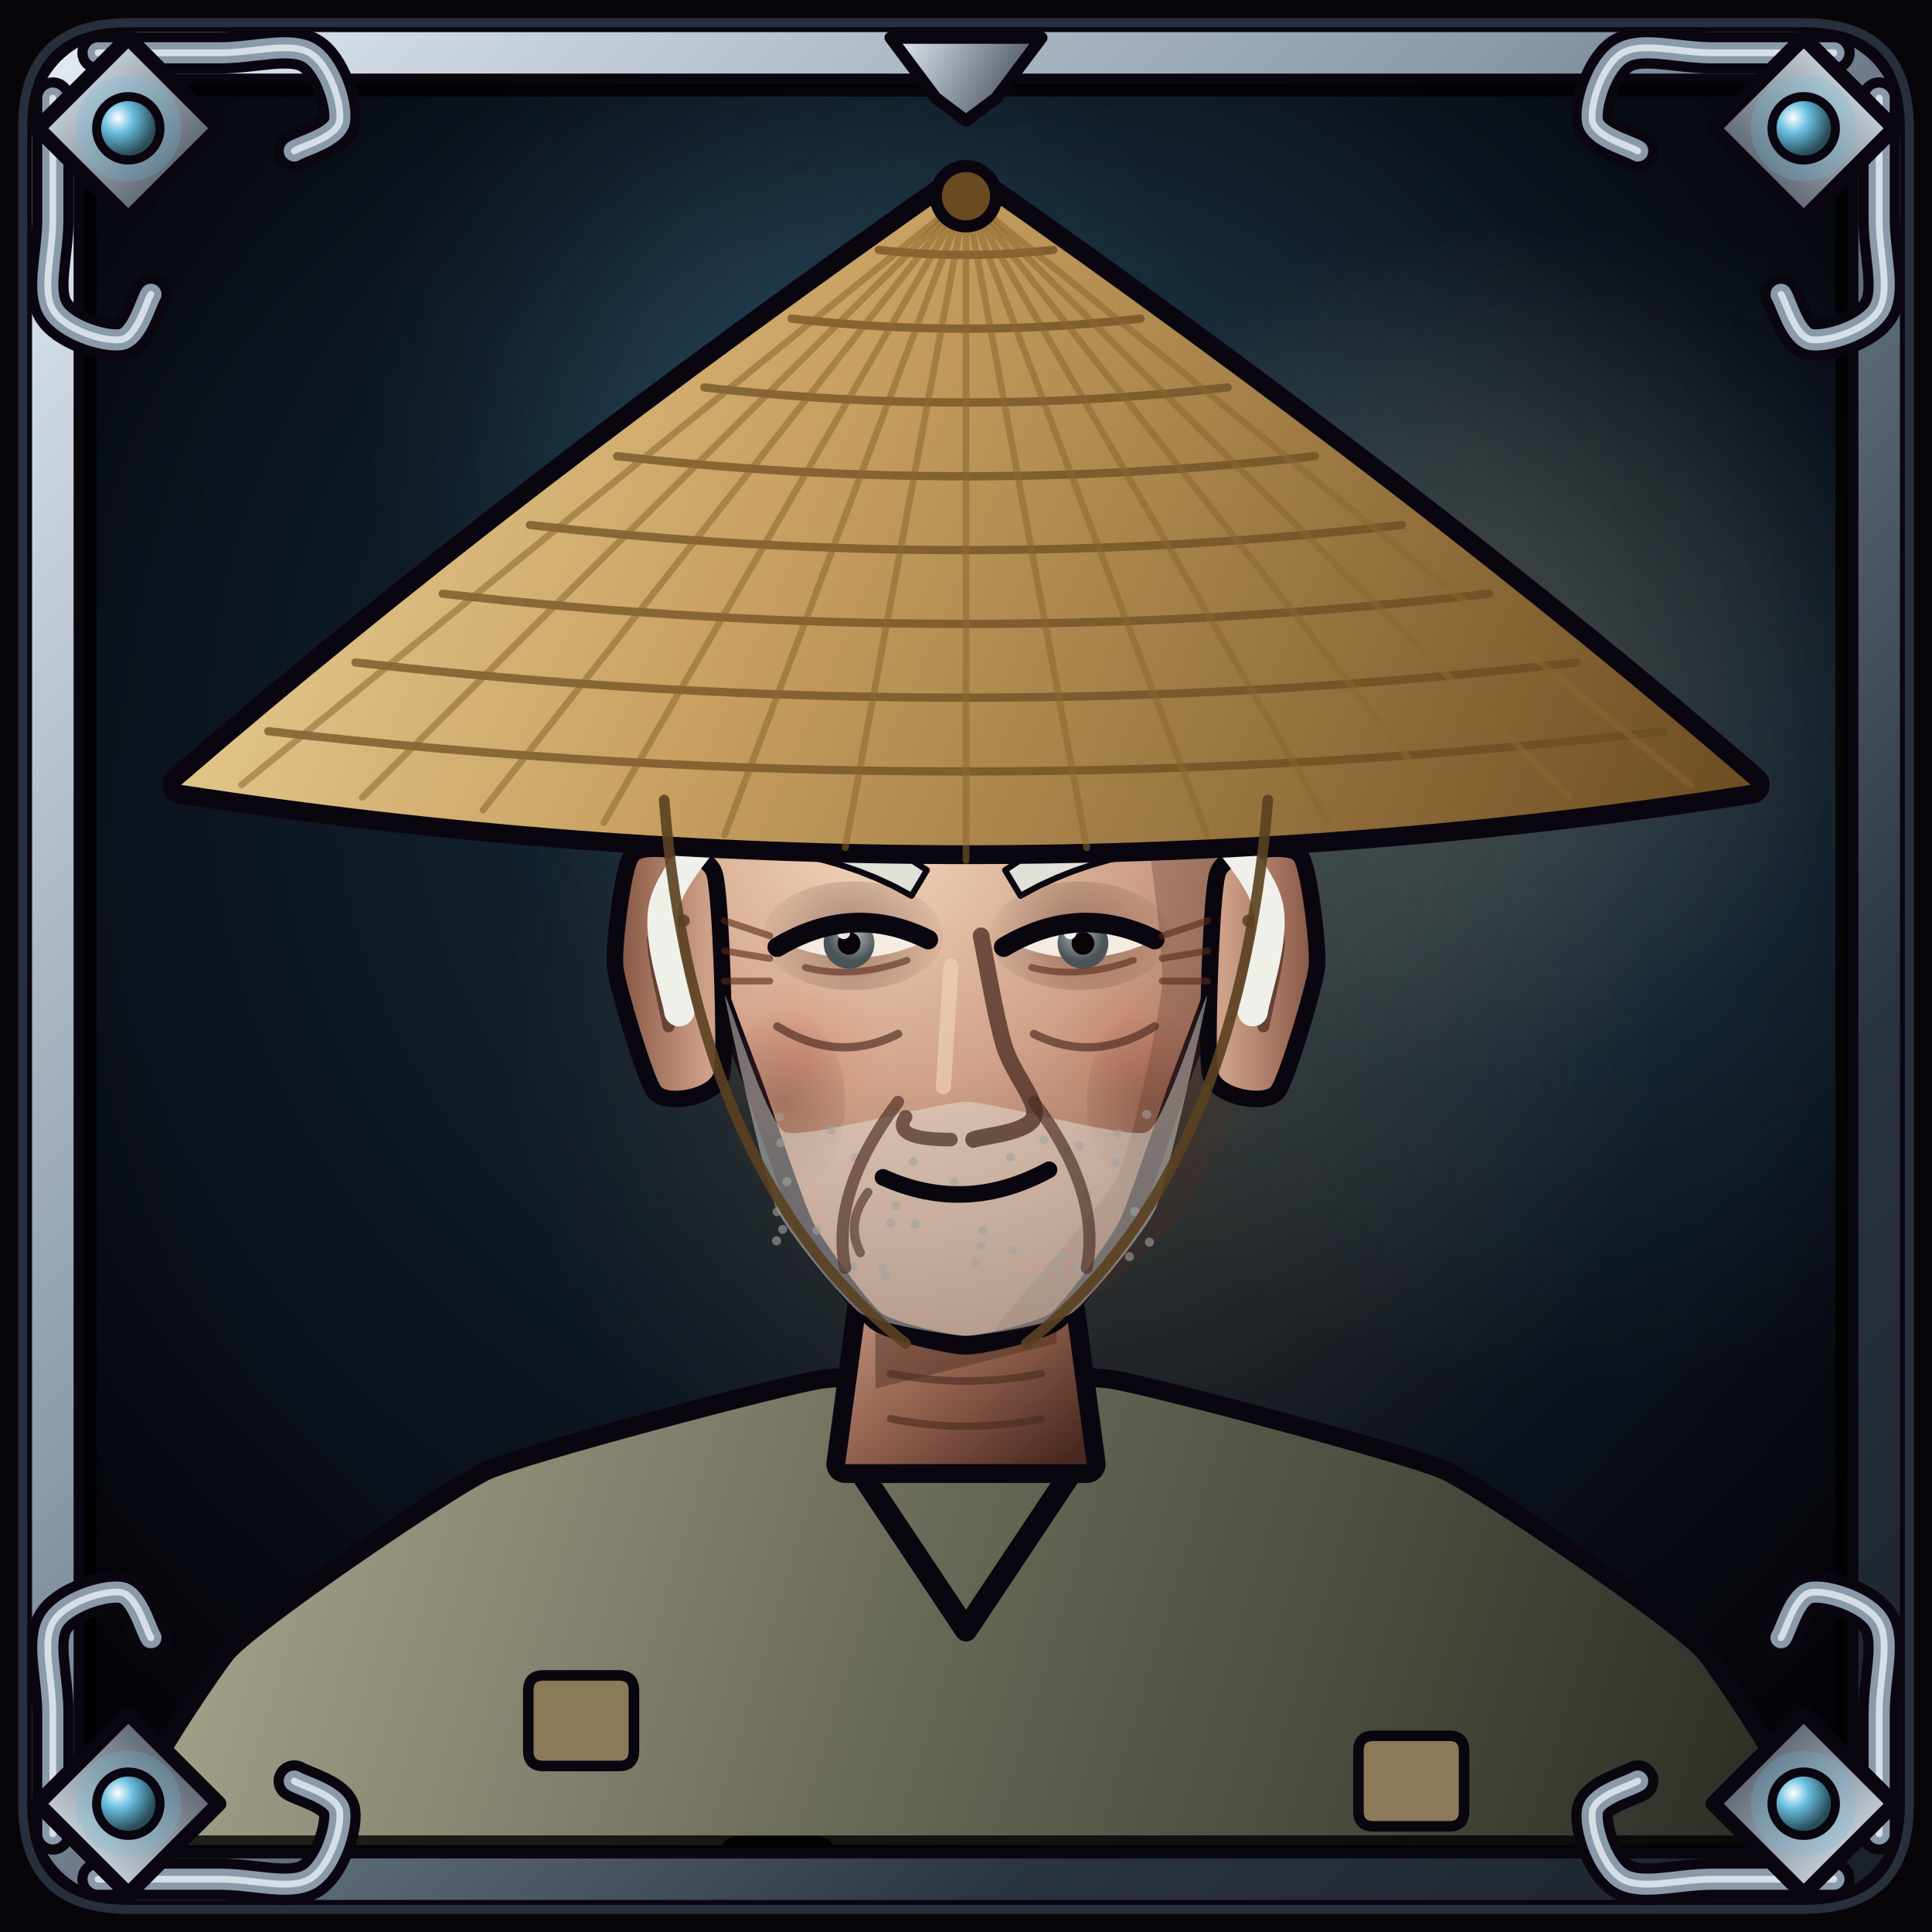
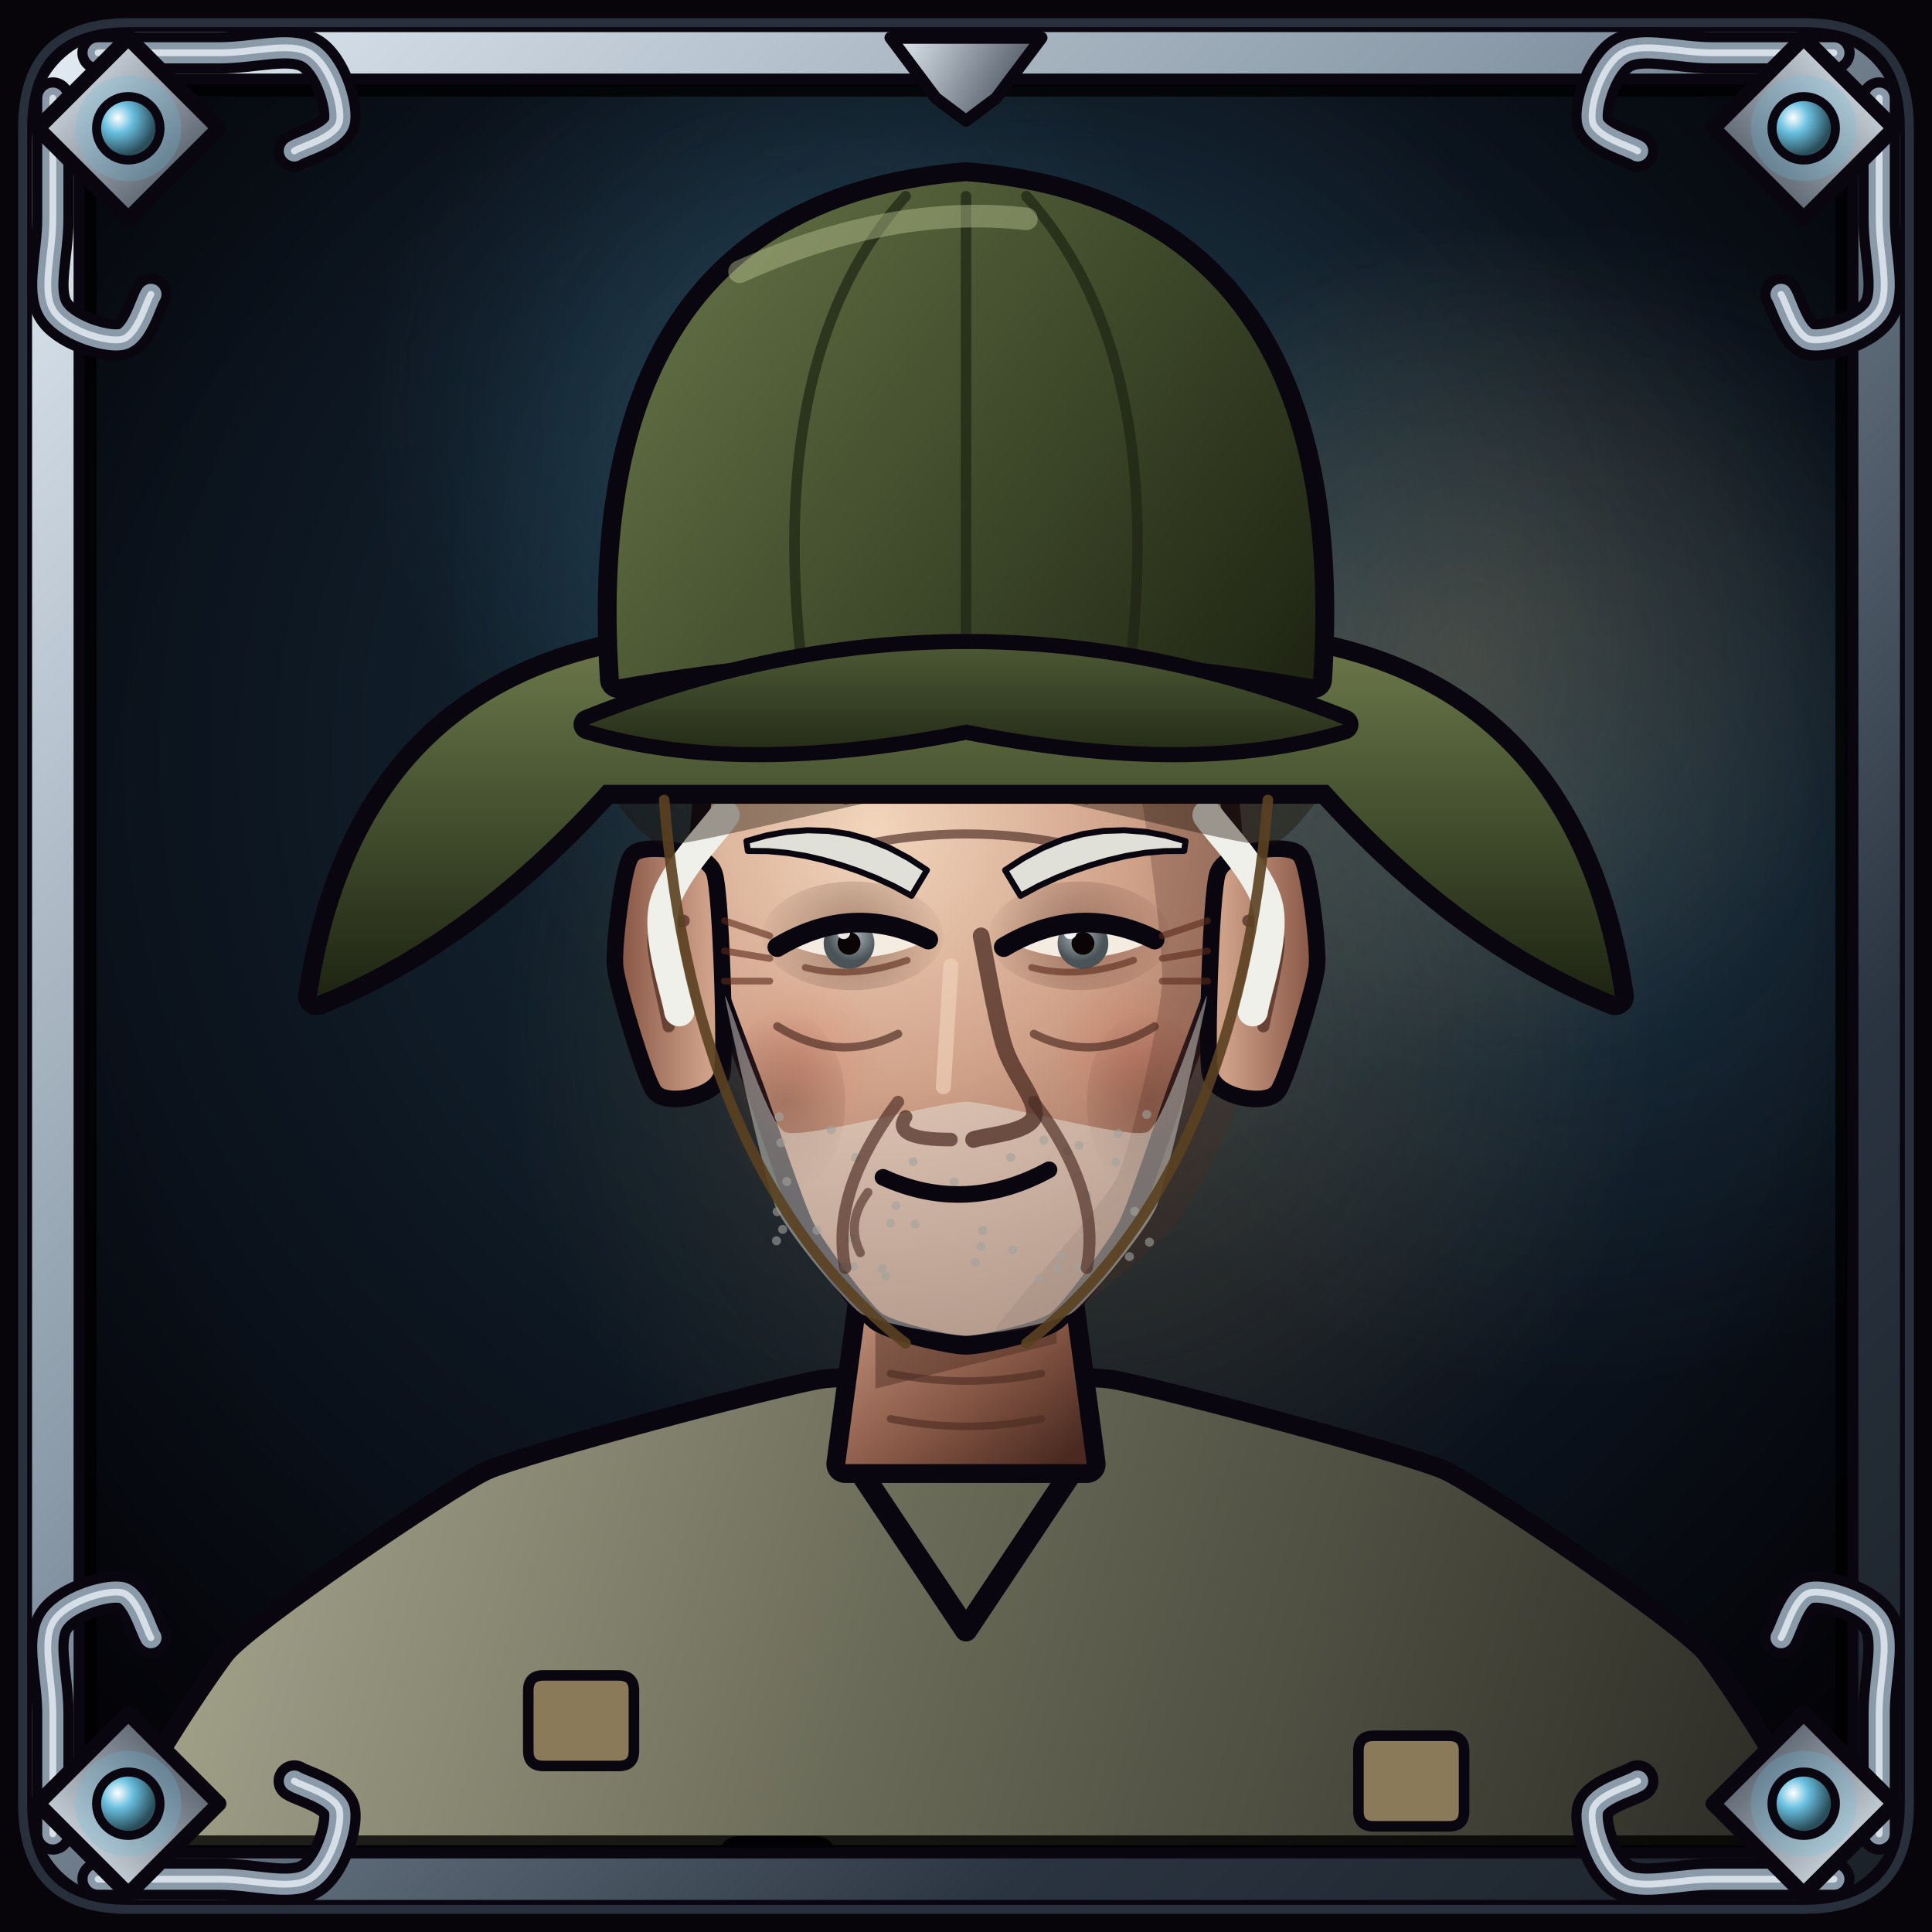
<svg xmlns="http://www.w3.org/2000/svg" width="256" height="256" viewBox="0 0 256 256">
  <defs>
    <radialGradient id="r1" gradientUnits="userSpaceOnUse" cx="128" cy="100" r="190">
      <stop offset="0" stop-color="#18303e" />
      <stop offset="0.55" stop-color="#0c141e" />
      <stop offset="1" stop-color="#040208" />
    </radialGradient>
    <radialGradient id="r2" gradientUnits="userSpaceOnUse" cx="104.68" cy="54.61" r="56.64">
      <stop offset="0" stop-color="#4a8aa8" stop-opacity="0.24" />
      <stop offset="1" stop-color="#4a8aa8" stop-opacity="0" />
    </radialGradient>
    <radialGradient id="r3" gradientUnits="userSpaceOnUse" cx="209.11" cy="106.69" r="77.61">
      <stop offset="0" stop-color="#4a8aa8" stop-opacity="0.24" />
      <stop offset="1" stop-color="#4a8aa8" stop-opacity="0" />
    </radialGradient>
    <radialGradient id="r4" gradientUnits="userSpaceOnUse" cx="138.4" cy="77.53" r="79.26">
      <stop offset="0" stop-color="#4a8aa8" stop-opacity="0.24" />
      <stop offset="1" stop-color="#4a8aa8" stop-opacity="0" />
    </radialGradient>
    <radialGradient id="r5" gradientUnits="userSpaceOnUse" cx="142.98" cy="137.18" r="76.46">
      <stop offset="0" stop-color="#c08a4a" stop-opacity="0.24" />
      <stop offset="1" stop-color="#c08a4a" stop-opacity="0" />
    </radialGradient>
    <radialGradient id="r6" gradientUnits="userSpaceOnUse" cx="194.5" cy="85.91" r="56.2">
      <stop offset="0" stop-color="#c08a4a" stop-opacity="0.24" />
      <stop offset="1" stop-color="#c08a4a" stop-opacity="0" />
    </radialGradient>
    <radialGradient id="r7" gradientUnits="userSpaceOnUse" cx="128" cy="118" r="185">
      <stop offset="0" stop-color="#000000" stop-opacity="0" />
      <stop offset="0.6" stop-color="#000000" stop-opacity="0" />
      <stop offset="0.88" stop-color="#000000" stop-opacity="0.45" />
      <stop offset="1" stop-color="#000000" stop-opacity="0.8" />
    </radialGradient>
    <linearGradient id="l8" gradientUnits="userSpaceOnUse" x1="20" y1="190" x2="236" y2="256">
      <stop offset="0" stop-color="#a8a890" />
      <stop offset="0.45" stop-color="#6a6a58" />
      <stop offset="1" stop-color="#2a2a24" />
    </linearGradient>
    <linearGradient id="l9" gradientUnits="userSpaceOnUse" x1="116" y1="164" x2="140" y2="194">
      <stop offset="0" stop-color="#cfa088" />
      <stop offset="0.6" stop-color="#8a5a48" />
      <stop offset="1" stop-color="#4a2a20" />
    </linearGradient>
    <radialGradient id="r10" gradientUnits="userSpaceOnUse" cx="116" cy="110" r="70">
      <stop offset="0" stop-color="#f2d6bc" />
      <stop offset="0.5" stop-color="#cfa088" />
      <stop offset="1" stop-color="#8a5a48" />
    </radialGradient>
    <radialGradient id="r11" gradientUnits="userSpaceOnUse" cx="106" cy="140" r="11">
      <stop offset="0" stop-color="#e0604a" stop-opacity="0.22" />
      <stop offset="1" stop-color="#e0604a" stop-opacity="0" />
    </radialGradient>
    <radialGradient id="r12" gradientUnits="userSpaceOnUse" cx="150" cy="140" r="11">
      <stop offset="0" stop-color="#e0604a" stop-opacity="0.22" />
      <stop offset="1" stop-color="#e0604a" stop-opacity="0" />
    </radialGradient>
    <linearGradient id="l13" gradientUnits="userSpaceOnUse" x1="93.6" y1="130" x2="82.6" y2="130">
      <stop offset="0" stop-color="#cfa088" />
      <stop offset="1" stop-color="#8a5a48" />
    </linearGradient>
    <linearGradient id="l14" gradientUnits="userSpaceOnUse" x1="162.4" y1="130" x2="173.4" y2="130">
      <stop offset="0" stop-color="#cfa088" />
      <stop offset="1" stop-color="#8a5a48" />
    </linearGradient>
    <radialGradient id="r15" gradientUnits="userSpaceOnUse" cx="104" cy="146" r="12">
      <stop offset="0" stop-color="#4a2a20" stop-opacity="0.3" />
      <stop offset="1" stop-color="#4a2a20" stop-opacity="0" />
    </radialGradient>
    <radialGradient id="r16" gradientUnits="userSpaceOnUse" cx="152" cy="146" r="12">
      <stop offset="0" stop-color="#4a2a20" stop-opacity="0.3" />
      <stop offset="1" stop-color="#4a2a20" stop-opacity="0" />
    </radialGradient>
    <radialGradient id="r17" gradientUnits="userSpaceOnUse" cx="113" cy="124" r="13">
      <stop offset="0" stop-color="#3a1a10" stop-opacity="0.35" />
      <stop offset="1" stop-color="#3a1a10" stop-opacity="0" />
    </radialGradient>
    <radialGradient id="r18" gradientUnits="userSpaceOnUse" cx="113" cy="124" r="3.36">
      <stop offset="0" stop-color="#afb9be" />
      <stop offset="1" stop-color="#495358" />
    </radialGradient>
    <radialGradient id="r19" gradientUnits="userSpaceOnUse" cx="143" cy="124" r="13">
      <stop offset="0" stop-color="#3a1a10" stop-opacity="0.35" />
      <stop offset="1" stop-color="#3a1a10" stop-opacity="0" />
    </radialGradient>
    <radialGradient id="r20" gradientUnits="userSpaceOnUse" cx="143" cy="124" r="3.36">
      <stop offset="0" stop-color="#afb9be" />
      <stop offset="1" stop-color="#495358" />
    </radialGradient>
-     <linearGradient id="l21" gradientUnits="userSpaceOnUse" x1="24" y1="24" x2="232" y2="116">
-       <stop offset="0" stop-color="#f0d8a0" />
-       <stop offset="0.4" stop-color="#c8a060" />
-       <stop offset="1" stop-color="#6a4a20" />
-     </linearGradient>
-     <linearGradient id="l22" gradientUnits="userSpaceOnUse" x1="0" y1="0" x2="256" y2="256">
+     <linearGradient id="l21" gradientUnits="userSpaceOnUse" x1="128" y1="86" x2="128" y2="132">
+       <stop offset="0" stop-color="#6a7648" />
+       <stop offset="0.45" stop-color="#465230" />
+       <stop offset="1" stop-color="#1e2412" />
+     </linearGradient>
+     <linearGradient id="l22" gradientUnits="userSpaceOnUse" x1="82" y1="24" x2="174" y2="90">
+       <stop offset="0" stop-color="#6a7648" />
+       <stop offset="0.45" stop-color="#465230" />
+       <stop offset="1" stop-color="#1e2412" />
+     </linearGradient>
+     <linearGradient id="l23" gradientUnits="userSpaceOnUse" x1="128" y1="76" x2="128" y2="102">
+       <stop offset="0" stop-color="#6a7648" />
+       <stop offset="0.45" stop-color="#465230" />
+       <stop offset="1" stop-color="#1e2412" />
+     </linearGradient>
+     <linearGradient id="l24" gradientUnits="userSpaceOnUse" x1="0" y1="0" x2="256" y2="256">
      <stop offset="0" stop-color="#e8f0f8" />
      <stop offset="0.4" stop-color="#8a9aa8" />
      <stop offset="0.75" stop-color="#2a3440" />
      <stop offset="1" stop-color="#191f26" />
    </linearGradient>
-     <linearGradient id="l23" gradientUnits="userSpaceOnUse" x1="7" y1="7" x2="29" y2="29">
-       <stop offset="0" stop-color="#e8f0f8" />
-       <stop offset="1" stop-color="#2a3440" />
-     </linearGradient>
-     <radialGradient id="r24" gradientUnits="userSpaceOnUse" cx="15.6" cy="15.6" r="5">
+     <linearGradient id="l25" gradientUnits="userSpaceOnUse" x1="7" y1="7" x2="29" y2="29">
+       <stop offset="0" stop-color="#e8f0f8" />
+       <stop offset="1" stop-color="#2a3440" />
+     </linearGradient>
+     <radialGradient id="r26" gradientUnits="userSpaceOnUse" cx="15.6" cy="15.6" r="5">
      <stop offset="0" stop-color="#ffffff" />
      <stop offset="0.4" stop-color="#6ac0e0" />
      <stop offset="1" stop-color="#2a4d5a" />
    </radialGradient>
-     <linearGradient id="l25" gradientUnits="userSpaceOnUse" x1="249" y1="7" x2="227" y2="29">
-       <stop offset="0" stop-color="#e8f0f8" />
-       <stop offset="1" stop-color="#2a3440" />
-     </linearGradient>
-     <radialGradient id="r26" gradientUnits="userSpaceOnUse" cx="237.6" cy="15.6" r="5">
+     <linearGradient id="l27" gradientUnits="userSpaceOnUse" x1="249" y1="7" x2="227" y2="29">
+       <stop offset="0" stop-color="#e8f0f8" />
+       <stop offset="1" stop-color="#2a3440" />
+     </linearGradient>
+     <radialGradient id="r28" gradientUnits="userSpaceOnUse" cx="237.6" cy="15.6" r="5">
      <stop offset="0" stop-color="#ffffff" />
      <stop offset="0.4" stop-color="#6ac0e0" />
      <stop offset="1" stop-color="#2a4d5a" />
    </radialGradient>
-     <linearGradient id="l27" gradientUnits="userSpaceOnUse" x1="7" y1="249" x2="29" y2="227">
-       <stop offset="0" stop-color="#e8f0f8" />
-       <stop offset="1" stop-color="#2a3440" />
-     </linearGradient>
-     <radialGradient id="r28" gradientUnits="userSpaceOnUse" cx="15.6" cy="237.6" r="5">
+     <linearGradient id="l29" gradientUnits="userSpaceOnUse" x1="7" y1="249" x2="29" y2="227">
+       <stop offset="0" stop-color="#e8f0f8" />
+       <stop offset="1" stop-color="#2a3440" />
+     </linearGradient>
+     <radialGradient id="r30" gradientUnits="userSpaceOnUse" cx="15.6" cy="237.6" r="5">
      <stop offset="0" stop-color="#ffffff" />
      <stop offset="0.4" stop-color="#6ac0e0" />
      <stop offset="1" stop-color="#2a4d5a" />
    </radialGradient>
-     <linearGradient id="l29" gradientUnits="userSpaceOnUse" x1="249" y1="249" x2="227" y2="227">
-       <stop offset="0" stop-color="#e8f0f8" />
-       <stop offset="1" stop-color="#2a3440" />
-     </linearGradient>
-     <radialGradient id="r30" gradientUnits="userSpaceOnUse" cx="237.6" cy="237.6" r="5">
+     <linearGradient id="l31" gradientUnits="userSpaceOnUse" x1="249" y1="249" x2="227" y2="227">
+       <stop offset="0" stop-color="#e8f0f8" />
+       <stop offset="1" stop-color="#2a3440" />
+     </linearGradient>
+     <radialGradient id="r32" gradientUnits="userSpaceOnUse" cx="237.6" cy="237.6" r="5">
      <stop offset="0" stop-color="#ffffff" />
      <stop offset="0.4" stop-color="#6ac0e0" />
      <stop offset="1" stop-color="#2a4d5a" />
    </radialGradient>
-     <linearGradient id="l31" gradientUnits="userSpaceOnUse" x1="118" y1="5" x2="138" y2="16">
+     <linearGradient id="l33" gradientUnits="userSpaceOnUse" x1="118" y1="5" x2="138" y2="16">
      <stop offset="0" stop-color="#e8f0f8" />
      <stop offset="1" stop-color="#2a3440" />
    </linearGradient>
  </defs>
  <rect x="0" y="0" width="256" height="256" fill="url(#r1)" />
  <circle cx="104.68" cy="54.61" r="56.64" fill="url(#r2)" />
  <circle cx="209.11" cy="106.69" r="77.61" fill="url(#r3)" />
  <circle cx="138.4" cy="77.53" r="79.26" fill="url(#r4)" />
  <circle cx="142.98" cy="137.18" r="76.46" fill="url(#r5)" />
  <circle cx="194.5" cy="85.91" r="56.2" fill="url(#r6)" />
  <rect x="0" y="0" width="256" height="256" fill="url(#r7)" />
  <path d="M109,184 C104.22,184.7 69.56,193.9 65,196 C60.44,198.1 33.63,216.27 30.8,220 C27.96,223.73 4.22,257.67 16.4,260 C28.58,262.33 227.42,262.33 239.6,260 C251.78,257.67 228.03,223.73 225.2,220 C222.36,216.27 195.56,198.1 191,196 C186.44,193.9 151.78,184.7 147,184 C142.22,183.3 113.78,183.3 109,184 Z" fill="none" stroke="#0a0610" stroke-width="5" stroke-linejoin="round" stroke-linecap="round" />
  <path d="M109,184 C104.22,184.7 69.56,193.9 65,196 C60.44,198.1 33.63,216.27 30.8,220 C27.96,223.73 4.22,257.67 16.4,260 C28.58,262.33 227.42,262.33 239.6,260 C251.78,257.67 228.03,223.73 225.2,220 C222.36,216.27 195.56,198.1 191,196 C186.44,193.9 151.78,184.7 147,184 C142.22,183.3 113.78,183.3 109,184 Z" fill="url(#l8)" />
  <path d="M112,192 L128,216 L144,192" fill="none" stroke="#0a0610" stroke-width="3" stroke-linejoin="round" stroke-linecap="round" />
  <path d="M72,222 L82,222 Q84,222 84,224 L84,232 Q84,234 82,234 L72,234 Q70,234 70,232 L70,224 Q70,222 72,222 Z" fill="#8a7a5a" stroke="#0a0610" stroke-width="1.4" stroke-linejoin="round" stroke-linecap="round" />
  <path d="M182,230 L192,230 Q194,230 194,232 L194,240 Q194,242 192,242 L182,242 Q180,242 180,240 L180,232 Q180,230 182,230 Z" fill="#8a7a5a" stroke="#0a0610" stroke-width="1.4" stroke-linejoin="round" stroke-linecap="round" />
  <path d="M98,244 L108,244 Q110,244 110,246 L110,254 Q110,256 108,256 L98,256 Q96,256 96,254 L96,246 Q96,244 98,244 Z" fill="#8a7a5a" stroke="#0a0610" stroke-width="1.4" stroke-linejoin="round" stroke-linecap="round" />
  <path d="M116,164 L140,164 L144,194 L112,194 Z" fill="none" stroke="#0a0610" stroke-width="5" stroke-linejoin="round" stroke-linecap="round" />
  <path d="M116,164 L140,164 L144,194 L112,194 Z" fill="url(#l9)" />
  <path d="M116,164 L140,164 L140,178 L116,184 Z" fill="#4a2a20" opacity="0.45" />
  <path d="M118,176 Q128,178 138,176" fill="none" stroke="#4a2a20" stroke-width="1" opacity="0.6" stroke-linejoin="round" stroke-linecap="round" />
  <path d="M118,182 Q128,184 138,182" fill="none" stroke="#4a2a20" stroke-width="1" opacity="0.6" stroke-linejoin="round" stroke-linecap="round" />
  <path d="M118,188 Q128,190 138,188" fill="none" stroke="#4a2a20" stroke-width="1" opacity="0.6" stroke-linejoin="round" stroke-linecap="round" />
  <path d="M128,76.08 C131.73,76.08 147.64,78.96 150.36,80.88 C153.08,82.8 159.68,95.69 160.68,99.12 C161.68,102.55 162.9,118.26 162.4,122 C161.9,125.74 155.91,140.67 154.73,144 C153.55,147.33 149.52,159.5 148.23,162 C146.93,164.5 140.89,172.75 139.2,174 C137.51,175.25 129.87,177 128,177 C126.13,177 118.49,175.25 116.8,174 C115.11,172.75 109.07,164.5 107.77,162 C106.48,159.5 102.45,147.33 101.27,144 C100.09,140.67 94.1,125.74 93.6,122 C93.1,118.26 94.32,102.55 95.32,99.12 C96.32,95.69 102.92,82.8 105.64,80.88 C108.36,78.96 124.27,76.08 128,76.08 Z" fill="none" stroke="#0a0610" stroke-width="5" stroke-linejoin="round" stroke-linecap="round" />
  <path d="M128,76.08 C131.73,76.08 147.64,78.96 150.36,80.88 C153.08,82.8 159.68,95.69 160.68,99.12 C161.68,102.55 162.9,118.26 162.4,122 C161.9,125.74 155.91,140.67 154.73,144 C153.55,147.33 149.52,159.5 148.23,162 C146.93,164.5 140.89,172.75 139.2,174 C137.51,175.25 129.87,177 128,177 C126.13,177 118.49,175.25 116.8,174 C115.11,172.75 109.07,164.5 107.77,162 C106.48,159.5 102.45,147.33 101.27,144 C100.09,140.67 94.1,125.74 93.6,122 C93.1,118.26 94.32,102.55 95.32,99.12 C96.32,95.69 102.92,82.8 105.64,80.88 C108.36,78.96 124.27,76.08 128,76.08 Z" fill="url(#r10)" />
  <path d="M136,76 C136.33,74.33 151.5,78.17 154,80 C156.5,81.83 164.83,94.5 166,98 C167.17,101.5 168.08,118.17 168,122 C167.92,125.83 166,140.67 165,144 C164,147.33 157.92,159.5 156,162 C154.08,164.5 144,172.83 142,174 C140,175.17 131.5,177.5 132,176 C132.5,174.5 146.17,159.83 148,156 C149.83,152.17 153.83,134.67 154,130 C154.17,125.33 151.5,104.5 150,100 C148.5,95.5 135.67,77.67 136,76 Z" fill="#4a2a20" opacity="0.28" />
  <circle cx="106" cy="140" r="11" fill="url(#r11)" />
  <circle cx="150" cy="140" r="11" fill="url(#r12)" />
  <path d="M93.6,116 C92.77,113.67 85.52,113 84.6,114 C83.68,115 82.35,125.5 82.6,128 C82.85,130.5 86.6,142.83 87.6,144 C88.6,145.17 94.1,144.33 94.6,142 C95.1,139.67 94.43,118.33 93.6,116 Z" fill="none" stroke="#0a0610" stroke-width="4.4" stroke-linejoin="round" stroke-linecap="round" />
  <path d="M93.6,116 C92.77,113.67 85.52,113 84.6,114 C83.68,115 82.35,125.5 82.6,128 C82.85,130.5 86.6,142.83 87.6,144 C88.6,145.17 94.1,144.33 94.6,142 C95.1,139.67 94.43,118.33 93.6,116 Z" fill="url(#l13)" />
  <path d="M90.6,122 C89.93,122.33 86.93,121.67 86.6,124 C86.27,126.33 88.27,134 88.6,136" fill="none" stroke="#4a2a20" stroke-width="1.6" opacity="0.7" stroke-linejoin="round" stroke-linecap="round" />
  <path d="M162.4,116 C163.23,113.67 170.48,113 171.4,114 C172.32,115 173.65,125.5 173.4,128 C173.15,130.5 169.4,142.83 168.4,144 C167.4,145.17 161.9,144.33 161.4,142 C160.9,139.67 161.57,118.33 162.4,116 Z" fill="none" stroke="#0a0610" stroke-width="4.4" stroke-linejoin="round" stroke-linecap="round" />
  <path d="M162.4,116 C163.23,113.67 170.48,113 171.4,114 C172.32,115 173.65,125.5 173.4,128 C173.15,130.5 169.4,142.83 168.4,144 C167.4,145.17 161.9,144.33 161.4,142 C160.9,139.67 161.57,118.33 162.4,116 Z" fill="url(#l14)" />
  <path d="M165.4,122 C166.07,122.33 169.07,121.67 169.4,124 C169.73,126.33 167.73,134 167.4,136" fill="none" stroke="#4a2a20" stroke-width="1.6" opacity="0.7" stroke-linejoin="round" stroke-linecap="round" />
  <ellipse cx="104" cy="146" rx="8" ry="12" fill="url(#r15)" />
  <ellipse cx="152" cy="146" rx="8" ry="12" fill="url(#r16)" />
  <path d="M96.08,132 C95.99,132.75 101.46,156.85 102.8,160 C104.14,163.15 112.11,172.72 114,174 C115.89,175.28 125.9,177 128,177 C130.1,177 140.11,175.28 142,174 C143.89,172.72 151.86,163.15 153.2,160 C154.54,156.85 160.01,132.75 159.92,132 C159.83,131.25 154.39,148.95 152,150 C149.61,151.05 131.6,146 128,146 C124.4,146 106.39,151.05 104,150 C101.61,148.95 96.17,131.25 96.08,132 Z" fill="#e8e8e0" opacity="0.45" />
  <circle cx="134.19" cy="165.6" r="0.6" fill="#a2a29d" opacity="0.6" />
  <circle cx="142.88" cy="167.87" r="0.6" fill="#a2a29d" opacity="0.6" />
  <circle cx="140.09" cy="168.03" r="0.6" fill="#a2a29d" opacity="0.6" />
  <circle cx="104.26" cy="156.56" r="0.6" fill="#a2a29d" opacity="0.6" />
  <circle cx="150.35" cy="160.51" r="0.6" fill="#a2a29d" opacity="0.6" />
  <circle cx="148.21" cy="150.22" r="0.6" fill="#a2a29d" opacity="0.6" />
  <circle cx="126.44" cy="156.62" r="0.6" fill="#a2a29d" opacity="0.6" />
  <circle cx="130.21" cy="163.04" r="0.6" fill="#a2a29d" opacity="0.6" />
  <circle cx="103.46" cy="151.43" r="0.6" fill="#a2a29d" opacity="0.6" />
  <circle cx="116.89" cy="168.1" r="0.6" fill="#a2a29d" opacity="0.6" />
  <circle cx="141.39" cy="152.51" r="0.6" fill="#a2a29d" opacity="0.6" />
  <circle cx="142.98" cy="151.78" r="0.6" fill="#a2a29d" opacity="0.6" />
  <circle cx="133.92" cy="153.35" r="0.6" fill="#a2a29d" opacity="0.6" />
  <circle cx="102.89" cy="164.41" r="0.6" fill="#a2a29d" opacity="0.6" />
  <circle cx="113.36" cy="153.38" r="0.6" fill="#a2a29d" opacity="0.6" />
  <circle cx="152.31" cy="164.59" r="0.6" fill="#a2a29d" opacity="0.6" />
  <circle cx="117.38" cy="169.11" r="0.6" fill="#a2a29d" opacity="0.6" />
  <circle cx="129.98" cy="165.16" r="0.6" fill="#a2a29d" opacity="0.6" />
  <circle cx="113.12" cy="167.84" r="0.6" fill="#a2a29d" opacity="0.6" />
  <circle cx="137.61" cy="169.41" r="0.6" fill="#a2a29d" opacity="0.6" />
  <circle cx="147.84" cy="154.01" r="0.6" fill="#a2a29d" opacity="0.6" />
  <circle cx="121" cy="153.92" r="0.6" fill="#a2a29d" opacity="0.6" />
  <circle cx="110.14" cy="149.73" r="0.6" fill="#a2a29d" opacity="0.6" />
  <circle cx="117.99" cy="162.06" r="0.6" fill="#a2a29d" opacity="0.6" />
  <circle cx="102.97" cy="160.55" r="0.6" fill="#a2a29d" opacity="0.6" />
  <circle cx="119.83" cy="156.57" r="0.6" fill="#a2a29d" opacity="0.6" />
  <circle cx="144.05" cy="158.4" r="0.6" fill="#a2a29d" opacity="0.6" />
  <circle cx="118.72" cy="159.77" r="0.6" fill="#a2a29d" opacity="0.6" />
  <circle cx="138.32" cy="151.08" r="0.6" fill="#a2a29d" opacity="0.6" />
  <circle cx="151.95" cy="147.67" r="0.6" fill="#a2a29d" opacity="0.6" />
  <circle cx="140.59" cy="166.38" r="0.6" fill="#a2a29d" opacity="0.6" />
  <circle cx="103.71" cy="162.9" r="0.6" fill="#a2a29d" opacity="0.6" />
  <circle cx="121.26" cy="162.22" r="0.6" fill="#a2a29d" opacity="0.6" />
  <circle cx="103.26" cy="147.99" r="0.6" fill="#a2a29d" opacity="0.6" />
  <circle cx="111.92" cy="167.89" r="0.6" fill="#a2a29d" opacity="0.6" />
  <circle cx="112.7" cy="164.06" r="0.6" fill="#a2a29d" opacity="0.6" />
  <circle cx="149.65" cy="166.51" r="0.6" fill="#a2a29d" opacity="0.6" />
  <circle cx="120.16" cy="157.53" r="0.6" fill="#a2a29d" opacity="0.6" />
  <circle cx="129.24" cy="167.26" r="0.6" fill="#a2a29d" opacity="0.6" />
  <circle cx="108.25" cy="163.02" r="0.6" fill="#a2a29d" opacity="0.6" />
  <path d="M96,108 C94.67,110 89,115.67 88,120 C87,124.33 89.67,131.67 90,134" fill="none" stroke="#f0f0ea" stroke-width="4" stroke-linejoin="round" stroke-linecap="round" />
  <path d="M160,108 C161.33,110 167,115.67 168,120 C169,124.33 166.33,131.67 166,134" fill="none" stroke="#f0f0ea" stroke-width="4" stroke-linejoin="round" stroke-linecap="round" />
  <path d="M108,94 Q128,91 148,94" fill="none" stroke="#4a2a20" stroke-width="1.2" opacity="0.65" stroke-linejoin="round" stroke-linecap="round" />
  <path d="M110,100 Q128,97 146,100" fill="none" stroke="#4a2a20" stroke-width="1.2" opacity="0.65" stroke-linejoin="round" stroke-linecap="round" />
  <path d="M112,106 Q128,103 144,106" fill="none" stroke="#4a2a20" stroke-width="1.2" opacity="0.65" stroke-linejoin="round" stroke-linecap="round" />
  <path d="M114,112 Q128,109 142,112" fill="none" stroke="#4a2a20" stroke-width="1.2" opacity="0.65" stroke-linejoin="round" stroke-linecap="round" />
  <path d="M119,146 Q110,158 112,168" fill="none" stroke="#4a2a20" stroke-width="1.6" opacity="0.65" stroke-linejoin="round" stroke-linecap="round" />
  <path d="M137,146 Q146,158 144,168" fill="none" stroke="#4a2a20" stroke-width="1.6" opacity="0.65" stroke-linejoin="round" stroke-linecap="round" />
  <path d="M119,137 Q111,141 103,136" fill="none" stroke="#4a2a20" stroke-width="1.1" opacity="0.65" stroke-linejoin="round" stroke-linecap="round" />
  <path d="M137,137 Q145,141 153,136" fill="none" stroke="#4a2a20" stroke-width="1.1" opacity="0.65" stroke-linejoin="round" stroke-linecap="round" />
  <path d="M122.82,115.3 L120.39,113.71 L117.84,112.35 L115.2,111.27 L112.5,110.52 L109.76,110.1 L107,110.01 L104.26,110.22 L101.56,110.71 L98.91,111.45 L99.09,112.75 L101.75,112.78 L104.28,113.01 L106.73,113.41 L109.1,113.96 L111.43,114.63 L113.73,115.41 L116.05,116.33 L118.38,117.4 L120.78,118.7 Z" fill="#e0e0d8" stroke="#0a0610" stroke-width="0.8" stroke-linejoin="round" stroke-linecap="round" />
  <path d="M135.22,118.7 L137.62,117.4 L139.95,116.33 L142.27,115.41 L144.57,114.63 L146.9,113.96 L149.27,113.41 L151.72,113.01 L154.25,112.78 L156.91,112.75 L157.09,111.45 L154.44,110.71 L151.74,110.22 L149,110.01 L146.24,110.1 L143.5,110.52 L140.8,111.27 L138.16,112.35 L135.61,113.71 L133.18,115.3 Z" fill="#e0e0d8" stroke="#0a0610" stroke-width="0.8" stroke-linejoin="round" stroke-linecap="round" />
  <ellipse cx="113" cy="124" rx="12" ry="7.2" fill="url(#r17)" />
  <path d="M104,125 Q113,120.04 122,125 Q113,128.84 104,125 Z" fill="#f4ece0" />
  <circle cx="112.5" cy="125" r="3.36" fill="url(#r18)" />
  <circle cx="112.5" cy="125" r="1.51" fill="#0a0406" />
  <circle cx="111.8" cy="123.6" r="0.84" fill="#ffffff" opacity="0.9" />
  <path d="M103,125.5 Q113,119.54 123,124.5" fill="none" stroke="#0a0610" stroke-width="2.6" stroke-linejoin="round" stroke-linecap="round" />
  <path d="M106.7,128.2 Q113,129.8 120.2,127.24" fill="none" stroke="#5a2a1a" stroke-width="0.9" opacity="0.6" stroke-linejoin="round" stroke-linecap="round" />
  <path d="M102,124 L96,122" fill="none" stroke="#5a2a1a" stroke-width="0.9" opacity="0.6" stroke-linejoin="round" stroke-linecap="round" />
  <path d="M102,127 L96,126" fill="none" stroke="#5a2a1a" stroke-width="0.9" opacity="0.6" stroke-linejoin="round" stroke-linecap="round" />
  <path d="M102,130 L96,130" fill="none" stroke="#5a2a1a" stroke-width="0.9" opacity="0.6" stroke-linejoin="round" stroke-linecap="round" />
  <ellipse cx="143" cy="124" rx="12" ry="7.2" fill="url(#r19)" />
  <path d="M134,125 Q143,120.04 152,125 Q143,128.84 134,125 Z" fill="#f4ece0" />
  <circle cx="143.5" cy="125" r="3.36" fill="url(#r20)" />
  <circle cx="143.5" cy="125" r="1.51" fill="#0a0406" />
  <circle cx="141.8" cy="123.6" r="0.84" fill="#ffffff" opacity="0.9" />
  <path d="M133,125.5 Q143,119.54 153,124.5" fill="none" stroke="#0a0610" stroke-width="2.6" stroke-linejoin="round" stroke-linecap="round" />
  <path d="M136.7,128.2 Q143,129.8 150.2,127.24" fill="none" stroke="#5a2a1a" stroke-width="0.9" opacity="0.6" stroke-linejoin="round" stroke-linecap="round" />
  <path d="M154,124 L160,122" fill="none" stroke="#5a2a1a" stroke-width="0.9" opacity="0.6" stroke-linejoin="round" stroke-linecap="round" />
  <path d="M154,127 L160,126" fill="none" stroke="#5a2a1a" stroke-width="0.9" opacity="0.6" stroke-linejoin="round" stroke-linecap="round" />
  <path d="M154,130 L160,130" fill="none" stroke="#5a2a1a" stroke-width="0.9" opacity="0.6" stroke-linejoin="round" stroke-linecap="round" />
  <path d="M130,124 C130.5,126.4 131.83,134.4 133,138.4 C134.17,142.4 137.67,145.9 137,148 C136.33,150.1 130.33,150.5 129,151" fill="none" stroke="#4a2a20" stroke-width="2.2" opacity="0.75" stroke-linejoin="round" stroke-linecap="round" />
  <path d="M120,148 Q118,151 126,151" fill="none" stroke="#4a2a20" stroke-width="1.8" opacity="0.7" stroke-linejoin="round" stroke-linecap="round" />
  <path d="M126,128 L125,144" fill="none" stroke="#f2d6bc" stroke-width="2" opacity="0.6" stroke-linejoin="round" stroke-linecap="round" />
  <path d="M117,156 Q128,161 139,155" fill="none" stroke="#0a0610" stroke-width="2.2" stroke-linejoin="round" stroke-linecap="round" />
  <path d="M115,158 Q112,162 114,166" fill="none" stroke="#4a2a20" stroke-width="1.2" opacity="0.6" stroke-linejoin="round" stroke-linecap="round" />
  <path d="M80,100 C82.67,98.53 121.6,90 128,90 C134.4,90 173.33,98.53 176,100 C178.67,101.47 171.2,111.73 168,112 C164.8,112.27 133.33,104 128,104 C122.67,104 91.2,112.27 88,112 C84.8,111.73 77.33,101.47 80,100 Z" fill="#1a0e06" opacity="0.4" />
-   <path d="M24,104 Q68,66 128,24 Q188,66 232,104 Q128,120 24,104 Z" fill="none" stroke="#0a0610" stroke-width="5" stroke-linejoin="round" stroke-linecap="round" />
-   <path d="M24,104 Q68,66 128,24 Q188,66 232,104 Q128,120 24,104 Z" fill="url(#l21)" />
-   <path d="M116.44,33.11 Q128,34.44 139.56,33.11" fill="none" stroke="#6a4a20" stroke-width="1.1" opacity="0.7" stroke-linejoin="round" stroke-linecap="round" />
-   <path d="M104.89,42.22 Q128,44.89 151.11,42.22" fill="none" stroke="#6a4a20" stroke-width="1.1" opacity="0.7" stroke-linejoin="round" stroke-linecap="round" />
-   <path d="M93.33,51.33 Q128,55.33 162.67,51.33" fill="none" stroke="#6a4a20" stroke-width="1.1" opacity="0.7" stroke-linejoin="round" stroke-linecap="round" />
-   <path d="M81.78,60.44 Q128,65.78 174.22,60.44" fill="none" stroke="#6a4a20" stroke-width="1.1" opacity="0.7" stroke-linejoin="round" stroke-linecap="round" />
-   <path d="M70.22,69.56 Q128,76.22 185.78,69.56" fill="none" stroke="#6a4a20" stroke-width="1.1" opacity="0.7" stroke-linejoin="round" stroke-linecap="round" />
-   <path d="M58.67,78.67 Q128,86.67 197.33,78.67" fill="none" stroke="#6a4a20" stroke-width="1.1" opacity="0.7" stroke-linejoin="round" stroke-linecap="round" />
-   <path d="M47.11,87.78 Q128,97.11 208.89,87.78" fill="none" stroke="#6a4a20" stroke-width="1.1" opacity="0.7" stroke-linejoin="round" stroke-linecap="round" />
-   <path d="M35.56,96.89 Q128,107.56 220.44,96.89" fill="none" stroke="#6a4a20" stroke-width="1.1" opacity="0.7" stroke-linejoin="round" stroke-linecap="round" />
-   <path d="M128,26 L32,104" fill="none" stroke="#8a6630" stroke-width="0.9" opacity="0.55" stroke-linejoin="round" stroke-linecap="round" />
-   <path d="M128,26 L48,105.67" fill="none" stroke="#8a6630" stroke-width="0.9" opacity="0.55" stroke-linejoin="round" stroke-linecap="round" />
-   <path d="M128,26 L64,107.33" fill="none" stroke="#8a6630" stroke-width="0.9" opacity="0.55" stroke-linejoin="round" stroke-linecap="round" />
-   <path d="M128,26 L80,109" fill="none" stroke="#8a6630" stroke-width="0.9" opacity="0.55" stroke-linejoin="round" stroke-linecap="round" />
-   <path d="M128,26 L96,110.67" fill="none" stroke="#8a6630" stroke-width="0.9" opacity="0.55" stroke-linejoin="round" stroke-linecap="round" />
-   <path d="M128,26 L112,112.33" fill="none" stroke="#8a6630" stroke-width="0.9" opacity="0.55" stroke-linejoin="round" stroke-linecap="round" />
-   <path d="M128,26 L128,114" fill="none" stroke="#8a6630" stroke-width="0.9" opacity="0.55" stroke-linejoin="round" stroke-linecap="round" />
-   <path d="M128,26 L144,112.33" fill="none" stroke="#8a6630" stroke-width="0.9" opacity="0.55" stroke-linejoin="round" stroke-linecap="round" />
-   <path d="M128,26 L160,110.67" fill="none" stroke="#8a6630" stroke-width="0.9" opacity="0.55" stroke-linejoin="round" stroke-linecap="round" />
-   <path d="M128,26 L176,109" fill="none" stroke="#8a6630" stroke-width="0.9" opacity="0.55" stroke-linejoin="round" stroke-linecap="round" />
-   <path d="M128,26 L192,107.33" fill="none" stroke="#8a6630" stroke-width="0.9" opacity="0.55" stroke-linejoin="round" stroke-linecap="round" />
-   <path d="M128,26 L208,105.67" fill="none" stroke="#8a6630" stroke-width="0.9" opacity="0.55" stroke-linejoin="round" stroke-linecap="round" />
-   <path d="M128,26 L224,104" fill="none" stroke="#8a6630" stroke-width="0.9" opacity="0.55" stroke-linejoin="round" stroke-linecap="round" />
-   <circle cx="128" cy="26" r="4" fill="#6a4a20" stroke="#0a0610" stroke-width="1.6" />
+   <path d="M42,132 Q48,92 84,86 L172,86 Q208,92 214,132 Q194,124 176,104 L80,104 Q62,124 42,132 Z" fill="none" stroke="#0a0610" stroke-width="5" stroke-linejoin="round" stroke-linecap="round" />
+   <path d="M42,132 Q48,92 84,86 L172,86 Q208,92 214,132 Q194,124 176,104 L80,104 Q62,124 42,132 Z" fill="url(#l21)" />
+   <path d="M82,90 Q78,28 128,24 Q178,28 174,90 Q128,82 82,90 Z" fill="none" stroke="#0a0610" stroke-width="5" stroke-linejoin="round" stroke-linecap="round" />
+   <path d="M82,90 Q78,28 128,24 Q178,28 174,90 Q128,82 82,90 Z" fill="url(#l22)" />
+   <path d="M106,86 Q102,46 120,26" fill="none" stroke="#1e2412" stroke-width="1.4" opacity="0.7" stroke-linejoin="round" stroke-linecap="round" />
+   <path d="M128,88 Q128,46 128,26" fill="none" stroke="#1e2412" stroke-width="1.4" opacity="0.7" stroke-linejoin="round" stroke-linecap="round" />
+   <path d="M150,86 Q154,46 136,26" fill="none" stroke="#1e2412" stroke-width="1.4" opacity="0.7" stroke-linejoin="round" stroke-linecap="round" />
+   <path d="M98,36 Q118,27 136,29" fill="none" stroke="#b8c090" stroke-width="3" opacity="0.45" stroke-linejoin="round" stroke-linecap="round" />
+   <path d="M78,96 Q128,76 178,96 Q158,102 128,96 Q98,102 78,96 Z" fill="none" stroke="#0a0610" stroke-width="4" stroke-linejoin="round" stroke-linecap="round" />
+   <path d="M78,96 Q128,76 178,96 Q158,102 128,96 Q98,102 78,96 Z" fill="url(#l23)" />
  <path d="M88,106 Q92,156 120,178" fill="none" stroke="#5a4020" stroke-width="1.4" opacity="0.9" stroke-linejoin="round" stroke-linecap="round" />
  <path d="M168,106 Q164,156 136,178" fill="none" stroke="#5a4020" stroke-width="1.4" opacity="0.9" stroke-linejoin="round" stroke-linecap="round" />
  <path d="M0,0 L256,0 L256,256 L0,256 Z M19,9 L237,9 Q247,9 247,19 L247,237 Q247,247 237,247 L19,247 Q9,247 9,237 L9,19 Q9,9 19,9 Z" fill="#07040a" fill-rule="evenodd" />
  <path d="M19,7 L237,7 Q249,7 249,19 L249,237 Q249,249 237,249 L19,249 Q7,249 7,237 L7,19 Q7,7 19,7 Z" fill="none" stroke="#0a0610" stroke-width="9" stroke-linejoin="round" stroke-linecap="round" />
-   <path d="M19,7 L237,7 Q249,7 249,19 L249,237 Q249,249 237,249 L19,249 Q7,249 7,237 L7,19 Q7,7 19,7 Z" fill="none" stroke="url(#l22)" stroke-width="5.5" stroke-linejoin="round" stroke-linecap="round" />
+   <path d="M19,7 L237,7 Q249,7 249,19 L249,237 Q249,249 237,249 L19,249 Q7,249 7,237 L7,19 Q7,7 19,7 Z" fill="none" stroke="url(#l24)" stroke-width="5.5" stroke-linejoin="round" stroke-linecap="round" />
  <path d="M20,12 L236,12 Q244,12 244,20 L244,236 Q244,244 236,244 L20,244 Q12,244 12,236 L12,20 Q12,12 20,12 Z" fill="none" stroke="#000000" stroke-width="1.6" opacity="0.8" stroke-linejoin="round" stroke-linecap="round" />
  <path d="M17,3 L239,3 Q253,3 253,17 L253,239 Q253,253 239,253 L17,253 Q3,253 3,239 L3,17 Q3,3 17,3 Z" fill="none" stroke="#2a3440" stroke-width="1.2" opacity="0.9" stroke-linejoin="round" stroke-linecap="round" />
  <path d="M13,7 C15.67,7 24.33,7 29,7 C33.67,7 38.33,5.5 41,7 C43.67,8.5 45.33,13.83 45,16 C44.67,18.17 40,19.33 39,20" fill="none" stroke="#0a0610" stroke-width="5.5" stroke-linejoin="round" stroke-linecap="round" />
  <path d="M13,7 C15.67,7 24.33,7 29,7 C33.67,7 38.33,5.5 41,7 C43.67,8.5 45.33,13.83 45,16 C44.67,18.17 40,19.33 39,20" fill="none" stroke="#8a9aa8" stroke-width="2.8" stroke-linejoin="round" stroke-linecap="round" />
  <path d="M13,7 C15.67,7 24.33,7 29,7 C33.67,7 38.33,5.5 41,7 C43.67,8.5 45.33,13.83 45,16 C44.67,18.17 40,19.33 39,20" fill="none" stroke="#e8f0f8" stroke-width="0.9" opacity="0.8" stroke-linejoin="round" stroke-linecap="round" />
  <path d="M7,13 C7,15.67 7,24.33 7,29 C7,33.67 5.5,38.33 7,41 C8.5,43.67 13.83,45.33 16,45 C18.17,44.67 19.33,40 20,39" fill="none" stroke="#0a0610" stroke-width="5.5" stroke-linejoin="round" stroke-linecap="round" />
  <path d="M7,13 C7,15.67 7,24.33 7,29 C7,33.67 5.5,38.33 7,41 C8.5,43.67 13.83,45.33 16,45 C18.17,44.67 19.33,40 20,39" fill="none" stroke="#8a9aa8" stroke-width="2.8" stroke-linejoin="round" stroke-linecap="round" />
  <path d="M7,13 C7,15.67 7,24.33 7,29 C7,33.67 5.5,38.33 7,41 C8.5,43.67 13.83,45.33 16,45 C18.17,44.67 19.33,40 20,39" fill="none" stroke="#e8f0f8" stroke-width="0.9" opacity="0.8" stroke-linejoin="round" stroke-linecap="round" />
-   <path d="M17,5 L29,17 L17,29 L5,17 Z" fill="url(#l23)" stroke="#0a0610" stroke-width="2" stroke-linejoin="round" stroke-linecap="round" />
+   <path d="M17,5 L29,17 L17,29 L5,17 Z" fill="url(#l25)" stroke="#0a0610" stroke-width="2" stroke-linejoin="round" stroke-linecap="round" />
  <circle cx="17" cy="17" r="7" fill="#6ac0e0" opacity="0.25" />
-   <circle cx="17" cy="17" r="4.2" fill="url(#r24)" stroke="#0a0610" stroke-width="1.2" />
+   <circle cx="17" cy="17" r="4.2" fill="url(#r26)" stroke="#0a0610" stroke-width="1.2" />
  <path d="M243,7 C240.33,7 231.67,7 227,7 C222.33,7 217.67,5.5 215,7 C212.33,8.5 210.67,13.83 211,16 C211.33,18.17 216,19.33 217,20" fill="none" stroke="#0a0610" stroke-width="5.5" stroke-linejoin="round" stroke-linecap="round" />
  <path d="M243,7 C240.33,7 231.67,7 227,7 C222.33,7 217.67,5.5 215,7 C212.33,8.5 210.67,13.83 211,16 C211.33,18.17 216,19.33 217,20" fill="none" stroke="#8a9aa8" stroke-width="2.8" stroke-linejoin="round" stroke-linecap="round" />
  <path d="M243,7 C240.33,7 231.67,7 227,7 C222.33,7 217.67,5.5 215,7 C212.33,8.5 210.67,13.83 211,16 C211.33,18.17 216,19.33 217,20" fill="none" stroke="#e8f0f8" stroke-width="0.9" opacity="0.8" stroke-linejoin="round" stroke-linecap="round" />
  <path d="M249,13 C249,15.67 249,24.33 249,29 C249,33.67 250.5,38.33 249,41 C247.5,43.67 242.17,45.33 240,45 C237.83,44.67 236.67,40 236,39" fill="none" stroke="#0a0610" stroke-width="5.5" stroke-linejoin="round" stroke-linecap="round" />
  <path d="M249,13 C249,15.67 249,24.33 249,29 C249,33.67 250.5,38.33 249,41 C247.5,43.67 242.17,45.33 240,45 C237.83,44.67 236.67,40 236,39" fill="none" stroke="#8a9aa8" stroke-width="2.8" stroke-linejoin="round" stroke-linecap="round" />
  <path d="M249,13 C249,15.67 249,24.33 249,29 C249,33.67 250.5,38.33 249,41 C247.5,43.67 242.17,45.33 240,45 C237.83,44.67 236.67,40 236,39" fill="none" stroke="#e8f0f8" stroke-width="0.9" opacity="0.8" stroke-linejoin="round" stroke-linecap="round" />
-   <path d="M239,5 L227,17 L239,29 L251,17 Z" fill="url(#l25)" stroke="#0a0610" stroke-width="2" stroke-linejoin="round" stroke-linecap="round" />
+   <path d="M239,5 L227,17 L239,29 L251,17 Z" fill="url(#l27)" stroke="#0a0610" stroke-width="2" stroke-linejoin="round" stroke-linecap="round" />
  <circle cx="239" cy="17" r="7" fill="#6ac0e0" opacity="0.25" />
-   <circle cx="239" cy="17" r="4.2" fill="url(#r26)" stroke="#0a0610" stroke-width="1.2" />
+   <circle cx="239" cy="17" r="4.2" fill="url(#r28)" stroke="#0a0610" stroke-width="1.2" />
  <path d="M13,249 C15.67,249 24.33,249 29,249 C33.67,249 38.33,250.5 41,249 C43.67,247.5 45.33,242.17 45,240 C44.67,237.83 40,236.67 39,236" fill="none" stroke="#0a0610" stroke-width="5.5" stroke-linejoin="round" stroke-linecap="round" />
  <path d="M13,249 C15.67,249 24.33,249 29,249 C33.67,249 38.33,250.5 41,249 C43.67,247.5 45.33,242.17 45,240 C44.67,237.83 40,236.67 39,236" fill="none" stroke="#8a9aa8" stroke-width="2.8" stroke-linejoin="round" stroke-linecap="round" />
  <path d="M13,249 C15.67,249 24.33,249 29,249 C33.67,249 38.33,250.5 41,249 C43.67,247.5 45.33,242.17 45,240 C44.67,237.83 40,236.67 39,236" fill="none" stroke="#e8f0f8" stroke-width="0.9" opacity="0.8" stroke-linejoin="round" stroke-linecap="round" />
  <path d="M7,243 C7,240.33 7,231.67 7,227 C7,222.33 5.5,217.67 7,215 C8.5,212.33 13.83,210.67 16,211 C18.17,211.33 19.33,216 20,217" fill="none" stroke="#0a0610" stroke-width="5.5" stroke-linejoin="round" stroke-linecap="round" />
  <path d="M7,243 C7,240.33 7,231.67 7,227 C7,222.33 5.5,217.67 7,215 C8.5,212.33 13.83,210.67 16,211 C18.17,211.33 19.33,216 20,217" fill="none" stroke="#8a9aa8" stroke-width="2.8" stroke-linejoin="round" stroke-linecap="round" />
  <path d="M7,243 C7,240.33 7,231.67 7,227 C7,222.33 5.5,217.67 7,215 C8.5,212.33 13.83,210.67 16,211 C18.17,211.33 19.33,216 20,217" fill="none" stroke="#e8f0f8" stroke-width="0.9" opacity="0.8" stroke-linejoin="round" stroke-linecap="round" />
-   <path d="M17,251 L29,239 L17,227 L5,239 Z" fill="url(#l27)" stroke="#0a0610" stroke-width="2" stroke-linejoin="round" stroke-linecap="round" />
+   <path d="M17,251 L29,239 L17,227 L5,239 Z" fill="url(#l29)" stroke="#0a0610" stroke-width="2" stroke-linejoin="round" stroke-linecap="round" />
  <circle cx="17" cy="239" r="7" fill="#6ac0e0" opacity="0.25" />
-   <circle cx="17" cy="239" r="4.2" fill="url(#r28)" stroke="#0a0610" stroke-width="1.2" />
+   <circle cx="17" cy="239" r="4.2" fill="url(#r30)" stroke="#0a0610" stroke-width="1.2" />
  <path d="M243,249 C240.33,249 231.67,249 227,249 C222.33,249 217.67,250.5 215,249 C212.33,247.5 210.67,242.17 211,240 C211.33,237.83 216,236.67 217,236" fill="none" stroke="#0a0610" stroke-width="5.5" stroke-linejoin="round" stroke-linecap="round" />
  <path d="M243,249 C240.33,249 231.67,249 227,249 C222.33,249 217.67,250.5 215,249 C212.33,247.5 210.67,242.17 211,240 C211.33,237.83 216,236.67 217,236" fill="none" stroke="#8a9aa8" stroke-width="2.8" stroke-linejoin="round" stroke-linecap="round" />
  <path d="M243,249 C240.33,249 231.67,249 227,249 C222.33,249 217.67,250.5 215,249 C212.33,247.5 210.67,242.17 211,240 C211.33,237.83 216,236.67 217,236" fill="none" stroke="#e8f0f8" stroke-width="0.9" opacity="0.8" stroke-linejoin="round" stroke-linecap="round" />
  <path d="M249,243 C249,240.33 249,231.67 249,227 C249,222.33 250.5,217.67 249,215 C247.5,212.33 242.17,210.67 240,211 C237.83,211.33 236.67,216 236,217" fill="none" stroke="#0a0610" stroke-width="5.5" stroke-linejoin="round" stroke-linecap="round" />
  <path d="M249,243 C249,240.33 249,231.67 249,227 C249,222.33 250.5,217.67 249,215 C247.5,212.33 242.17,210.67 240,211 C237.83,211.33 236.67,216 236,217" fill="none" stroke="#8a9aa8" stroke-width="2.8" stroke-linejoin="round" stroke-linecap="round" />
  <path d="M249,243 C249,240.33 249,231.67 249,227 C249,222.33 250.5,217.67 249,215 C247.5,212.33 242.17,210.67 240,211 C237.83,211.33 236.67,216 236,217" fill="none" stroke="#e8f0f8" stroke-width="0.9" opacity="0.8" stroke-linejoin="round" stroke-linecap="round" />
-   <path d="M239,251 L227,239 L239,227 L251,239 Z" fill="url(#l29)" stroke="#0a0610" stroke-width="2" stroke-linejoin="round" stroke-linecap="round" />
+   <path d="M239,251 L227,239 L239,227 L251,239 Z" fill="url(#l31)" stroke="#0a0610" stroke-width="2" stroke-linejoin="round" stroke-linecap="round" />
  <circle cx="239" cy="239" r="7" fill="#6ac0e0" opacity="0.25" />
-   <circle cx="239" cy="239" r="4.2" fill="url(#r30)" stroke="#0a0610" stroke-width="1.2" />
-   <path d="M118,5 L138,5 L132,13 L128,16 L124,13 Z" fill="url(#l31)" stroke="#0a0610" stroke-width="1.6" stroke-linejoin="round" stroke-linecap="round" />
+   <circle cx="239" cy="239" r="4.2" fill="url(#r32)" stroke="#0a0610" stroke-width="1.2" />
+   <path d="M118,5 L138,5 L132,13 L128,16 L124,13 Z" fill="url(#l33)" stroke="#0a0610" stroke-width="1.6" stroke-linejoin="round" stroke-linecap="round" />
</svg>
